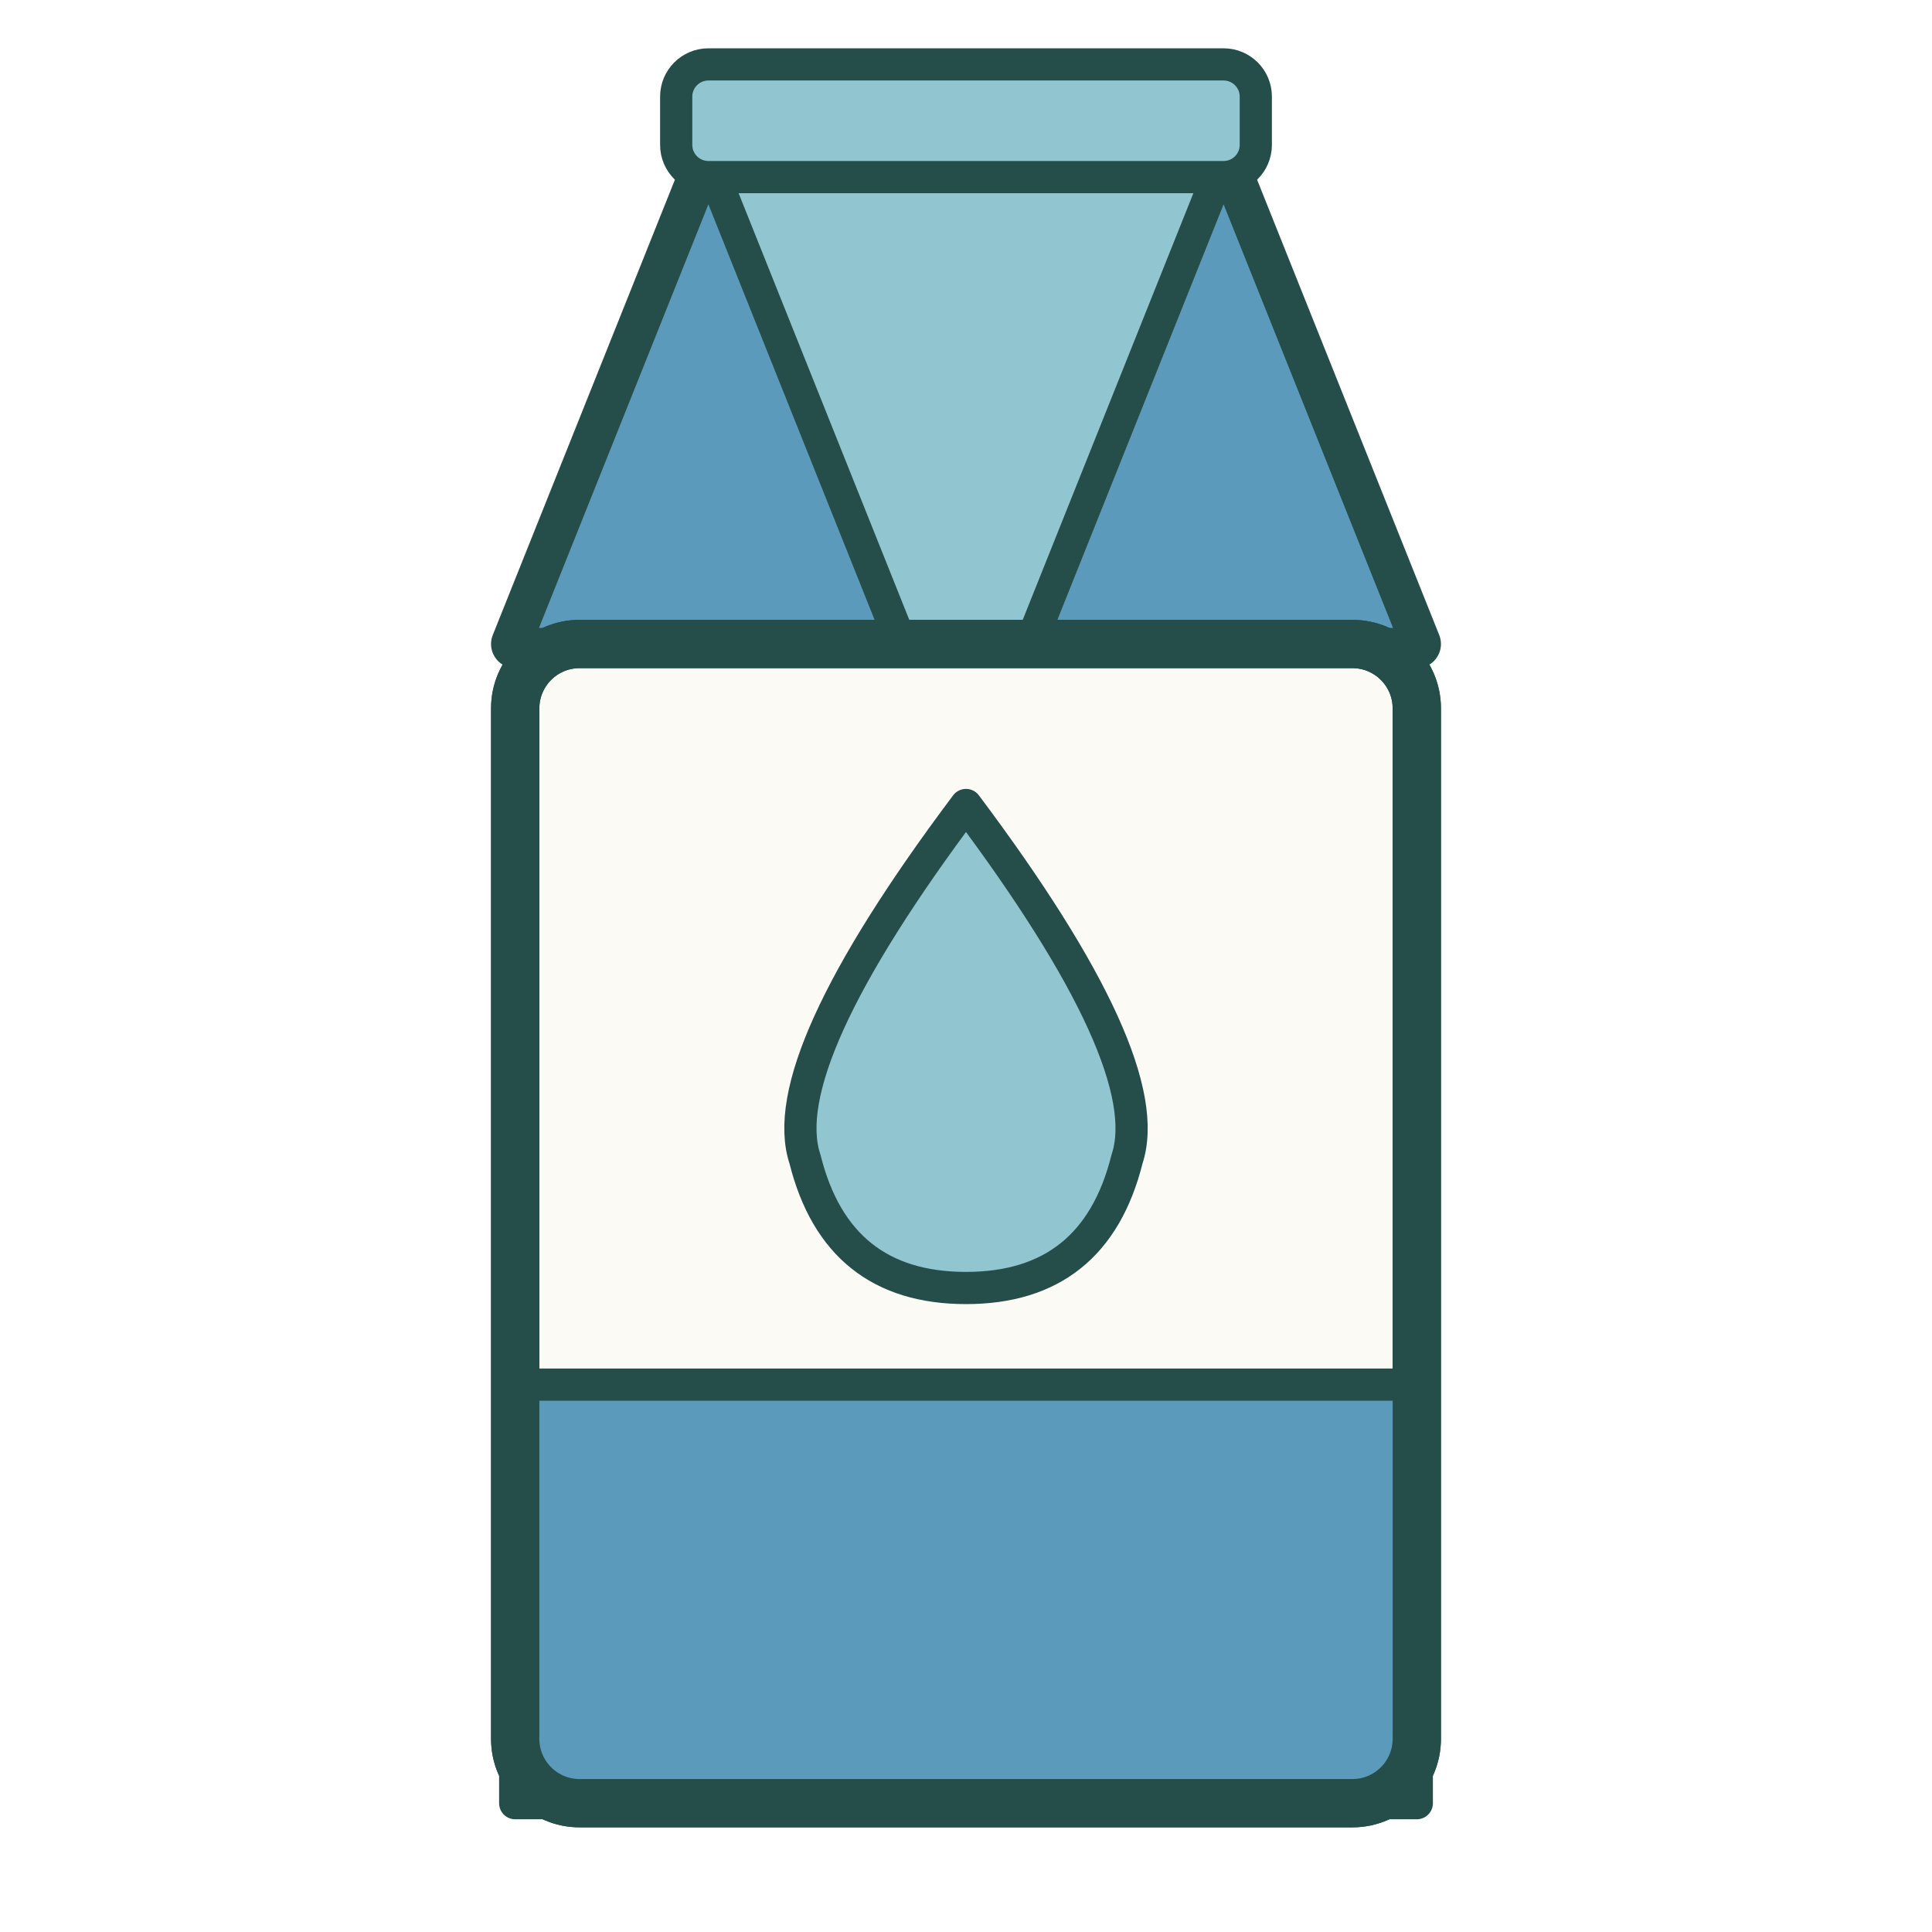
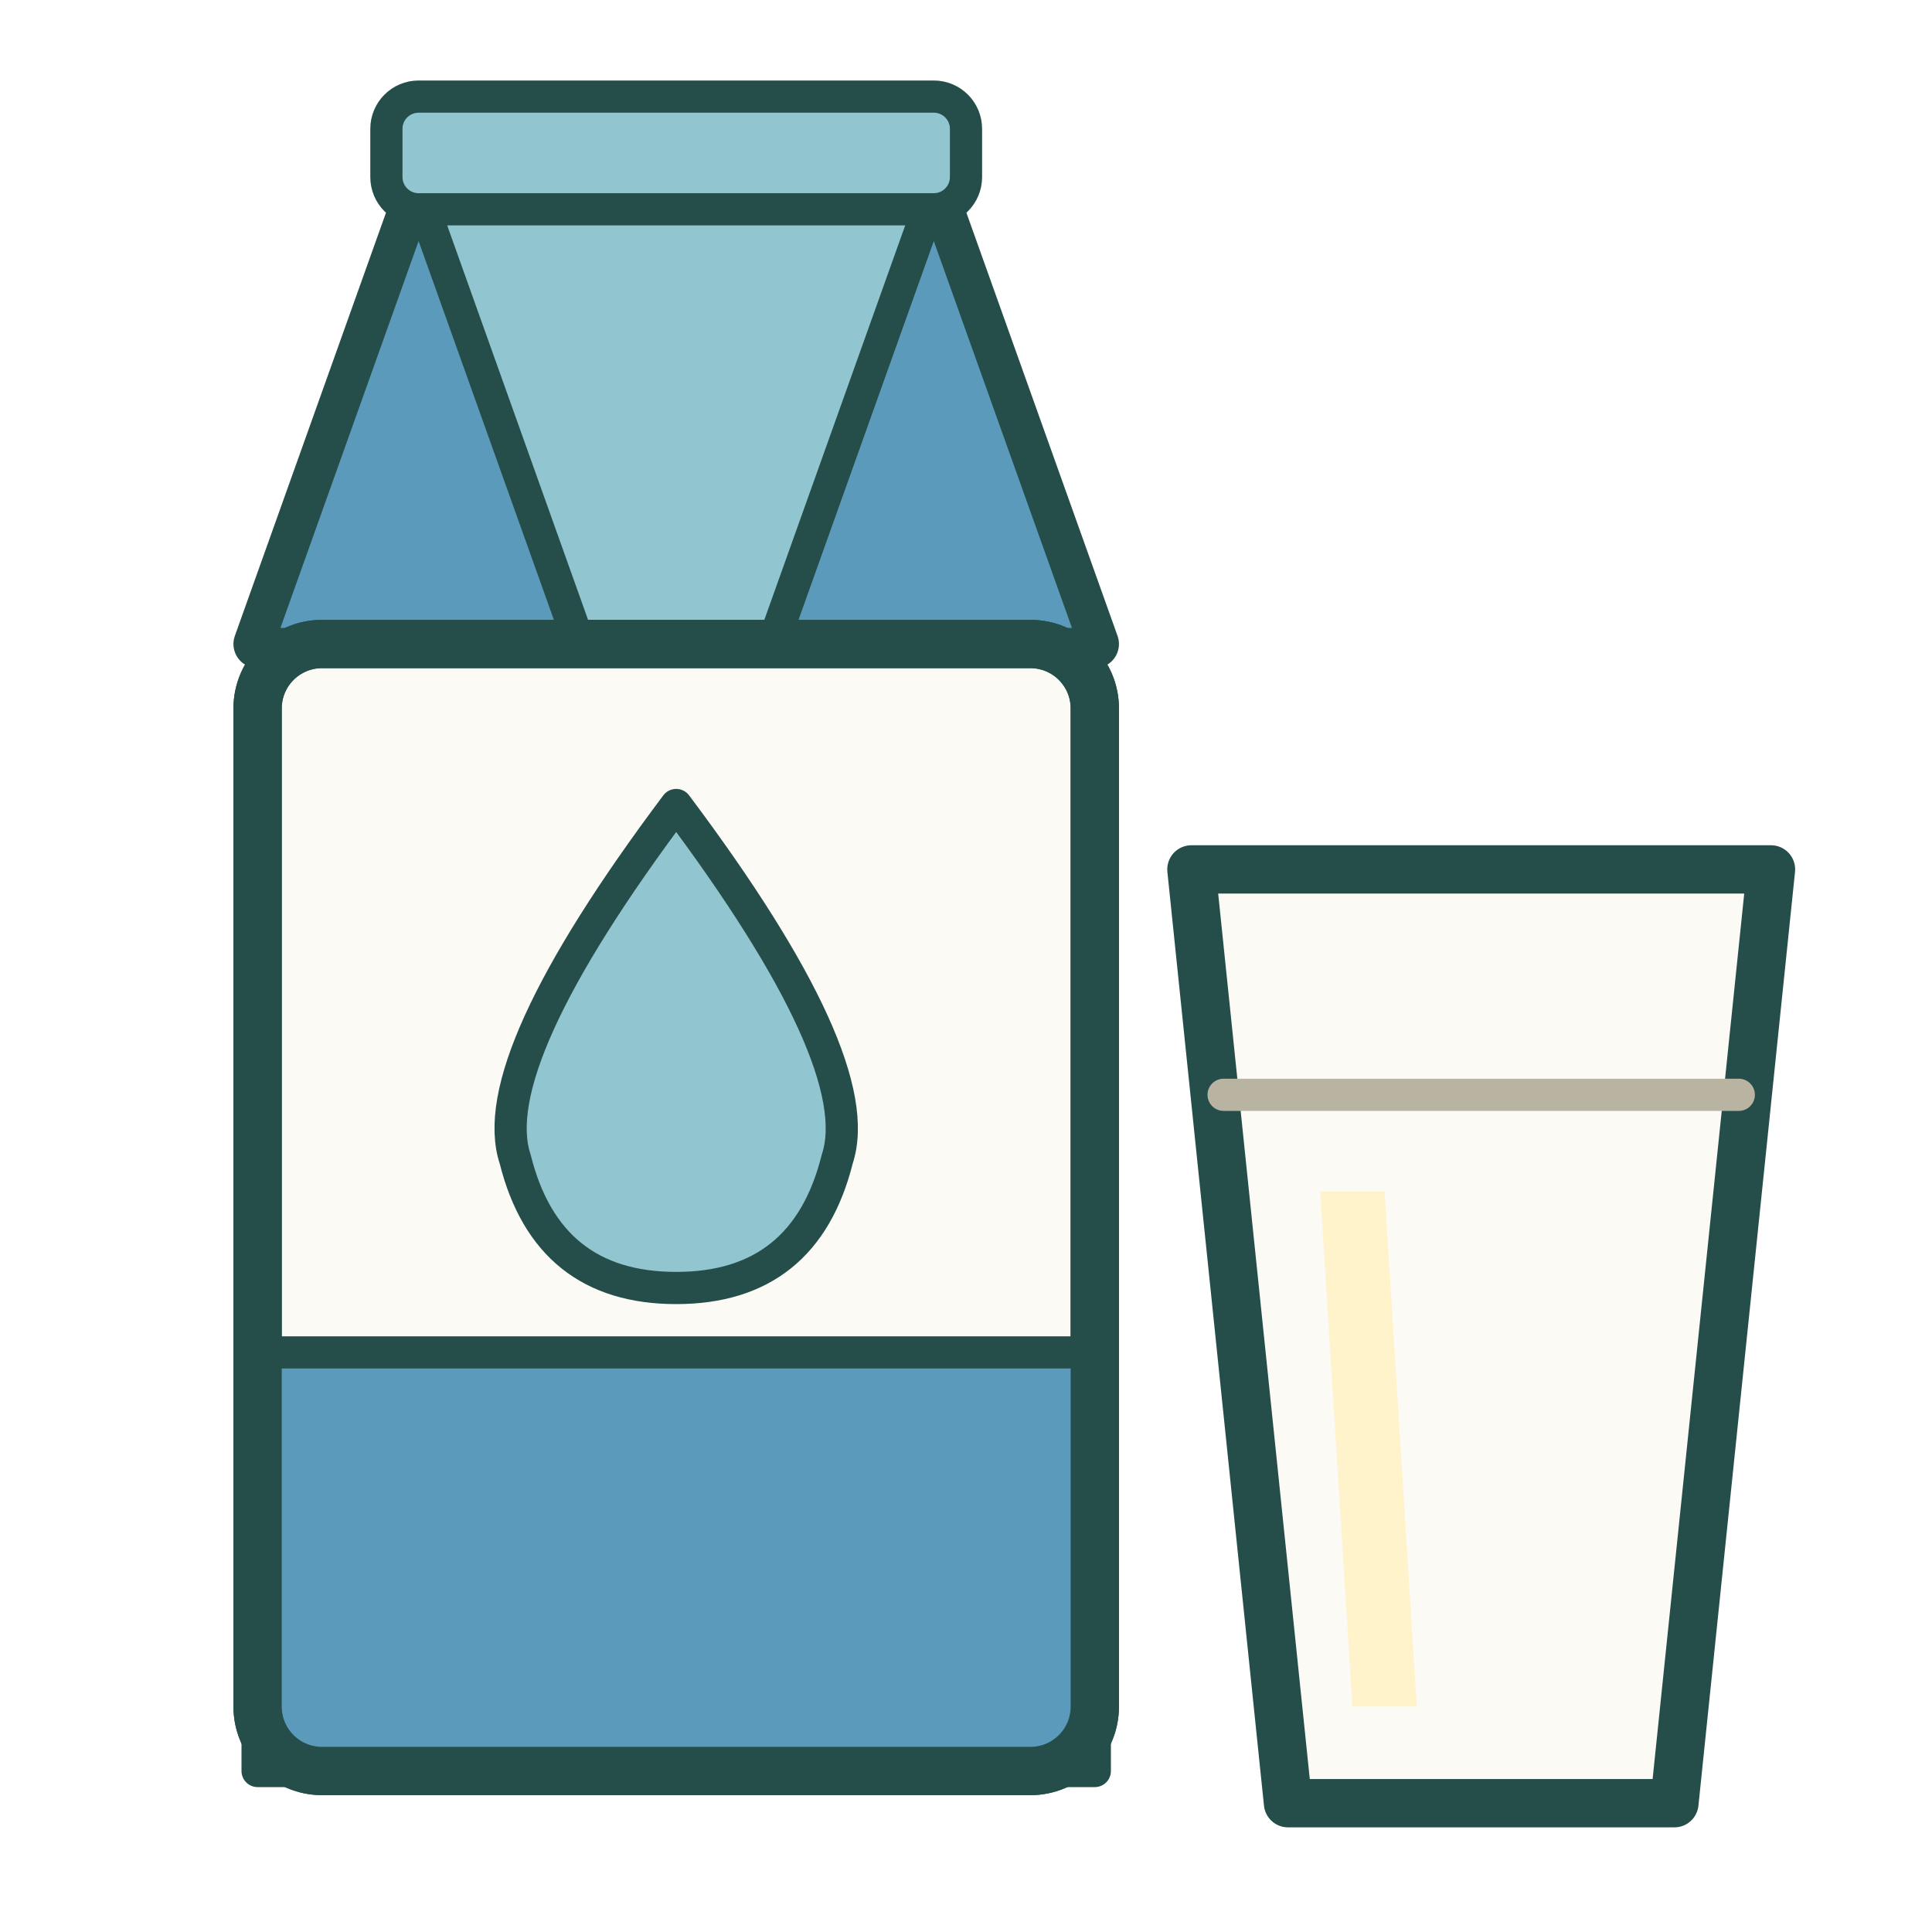
<svg xmlns="http://www.w3.org/2000/svg" viewBox="0 0 120 120">
  <g fill="none" stroke="#254E4B" stroke-width="3" stroke-linecap="round" stroke-linejoin="round">
-     <path d="M32 40L44 10H76L88 40Z" fill="#91C5D0" />
-     <path d="M44 10L56 40H32ZM76 10L88 40H64Z" fill="#5B9ABA" stroke-width="2" />
-     <rect x="42" y="4" width="36" height="7" rx="2" fill="#91C5D0" stroke-width="2" />
-     <rect x="32" y="40" width="56" height="72" rx="4" fill="#FCFAF4" />
-     <rect x="32" y="86" width="56" height="26" fill="#5B9ABA" stroke-width="2" />
-     <path d="M60 50Q72 66 70 72Q68 80 60 80Q52 80 50 72Q48 66 60 50Z" fill="#91C5D0" stroke-width="2" />
-     <rect x="32" y="40" width="56" height="72" rx="4" />
+     <path d="M16 40L26 12H58L68 40Z" fill="#91C5D0" />
+     <path d="M26 12L36 40H16ZM58 12L68 40H48Z" fill="#5B9ABA" stroke-width="2" />
+     <rect x="24" y="6" width="36" height="7" rx="2" fill="#91C5D0" stroke-width="2" />
+     <rect x="16" y="40" width="52" height="70" rx="4" fill="#FCFAF4" />
+     <rect x="16" y="84" width="52" height="26" fill="#5B9ABA" stroke-width="2" />
+     <path d="M42 50Q54 66 52 72Q50 80 42 80Q34 80 32 72Q30 66 42 50Z" fill="#91C5D0" stroke-width="2" />
+     <rect x="16" y="40" width="52" height="70" rx="4" />
+     <path d="M74 54H110L104 112H80Z" fill="#FCFAF4" />
+     <path d="M76 68H108" stroke="#B9B4A2" stroke-width="2" />
+     <path d="M82 74h4l2 32h-4Z" fill="#FFF3CC" stroke="none" />
  </g>
</svg>
